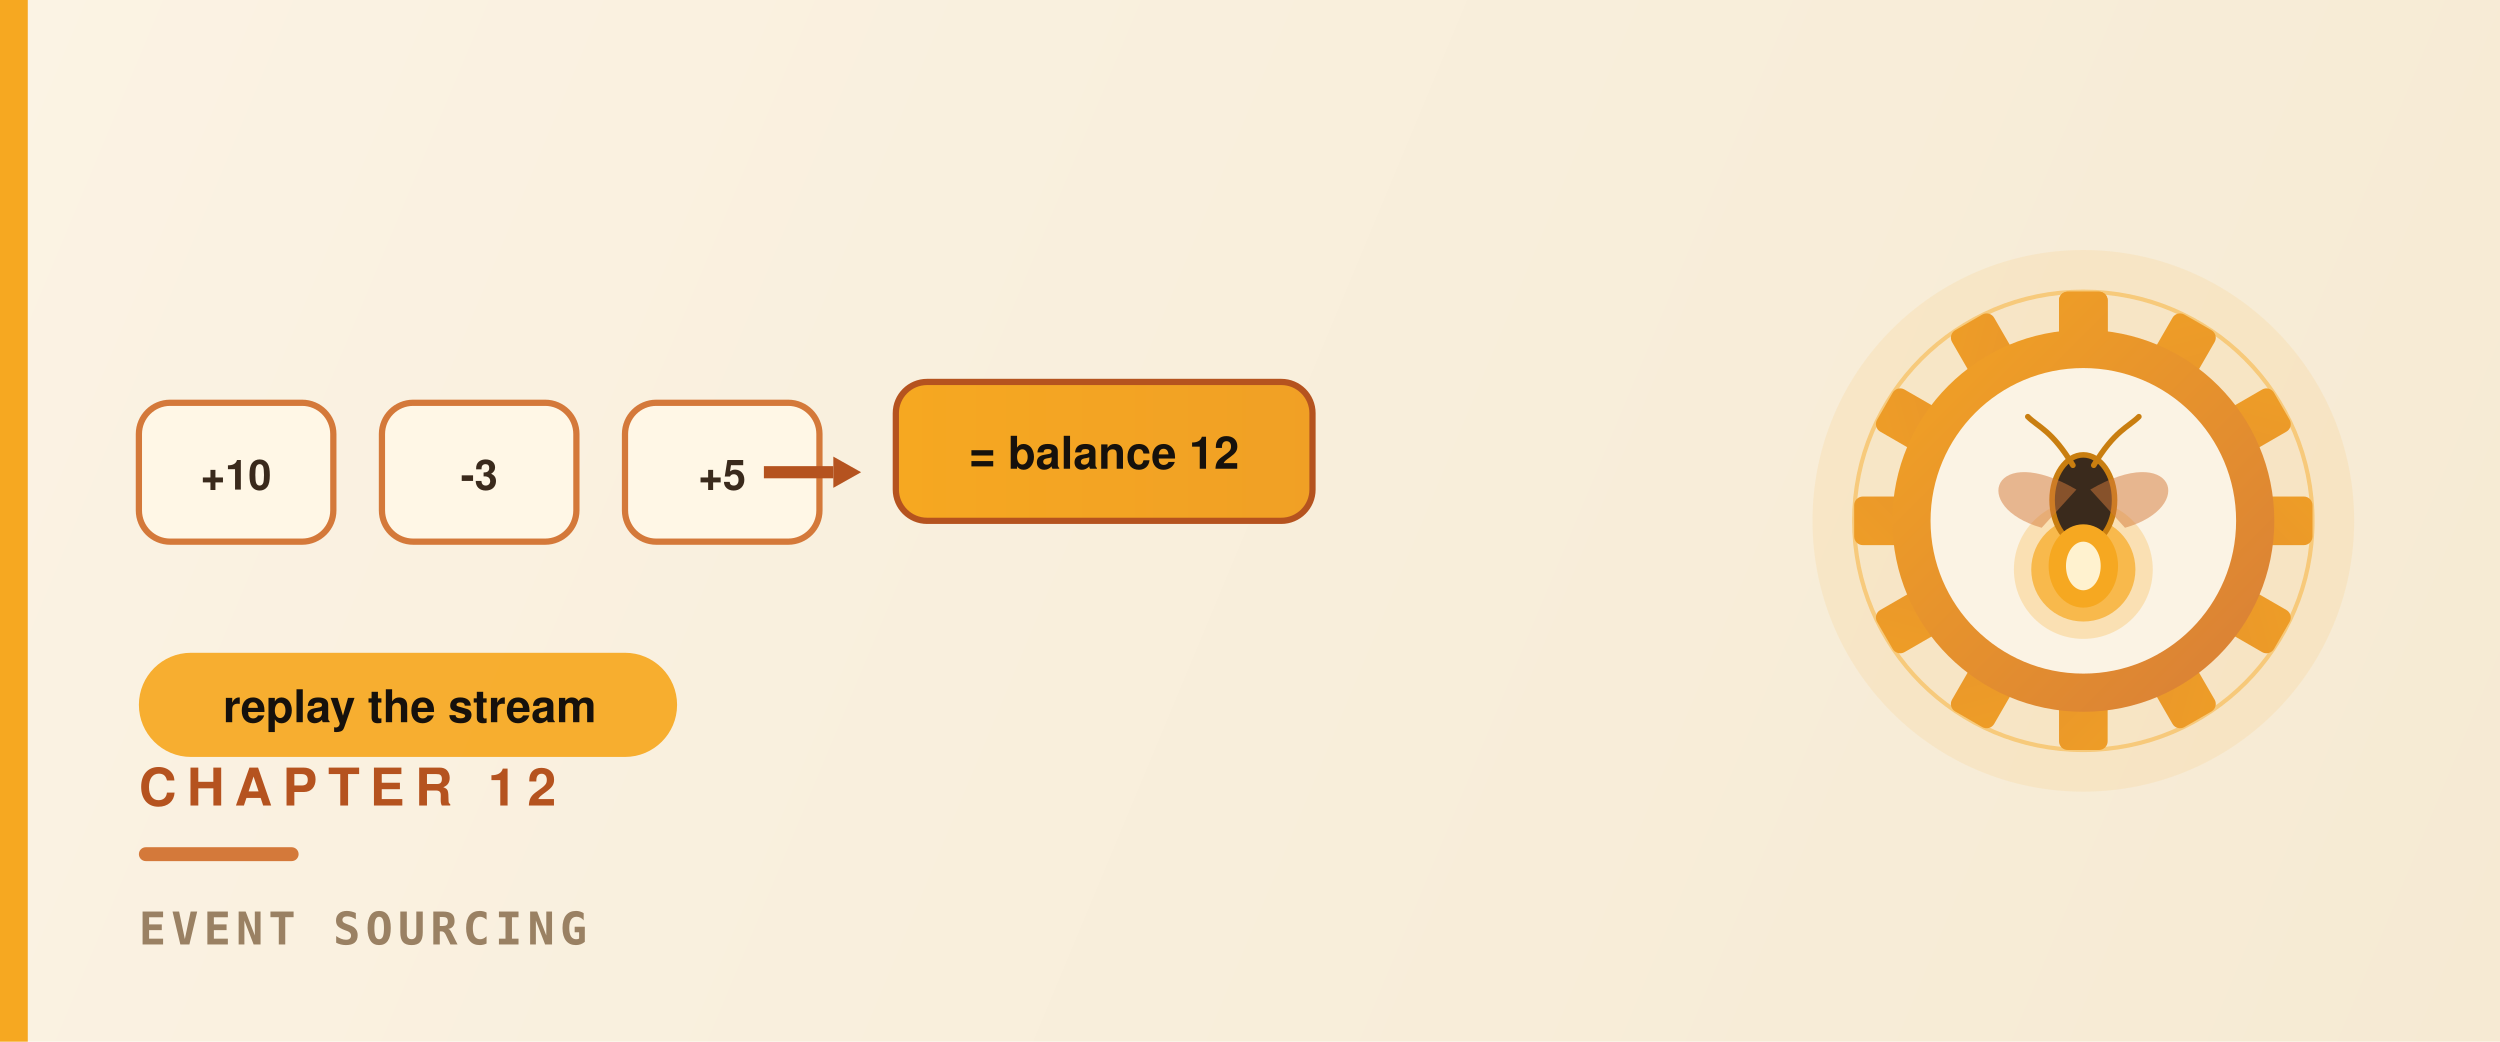
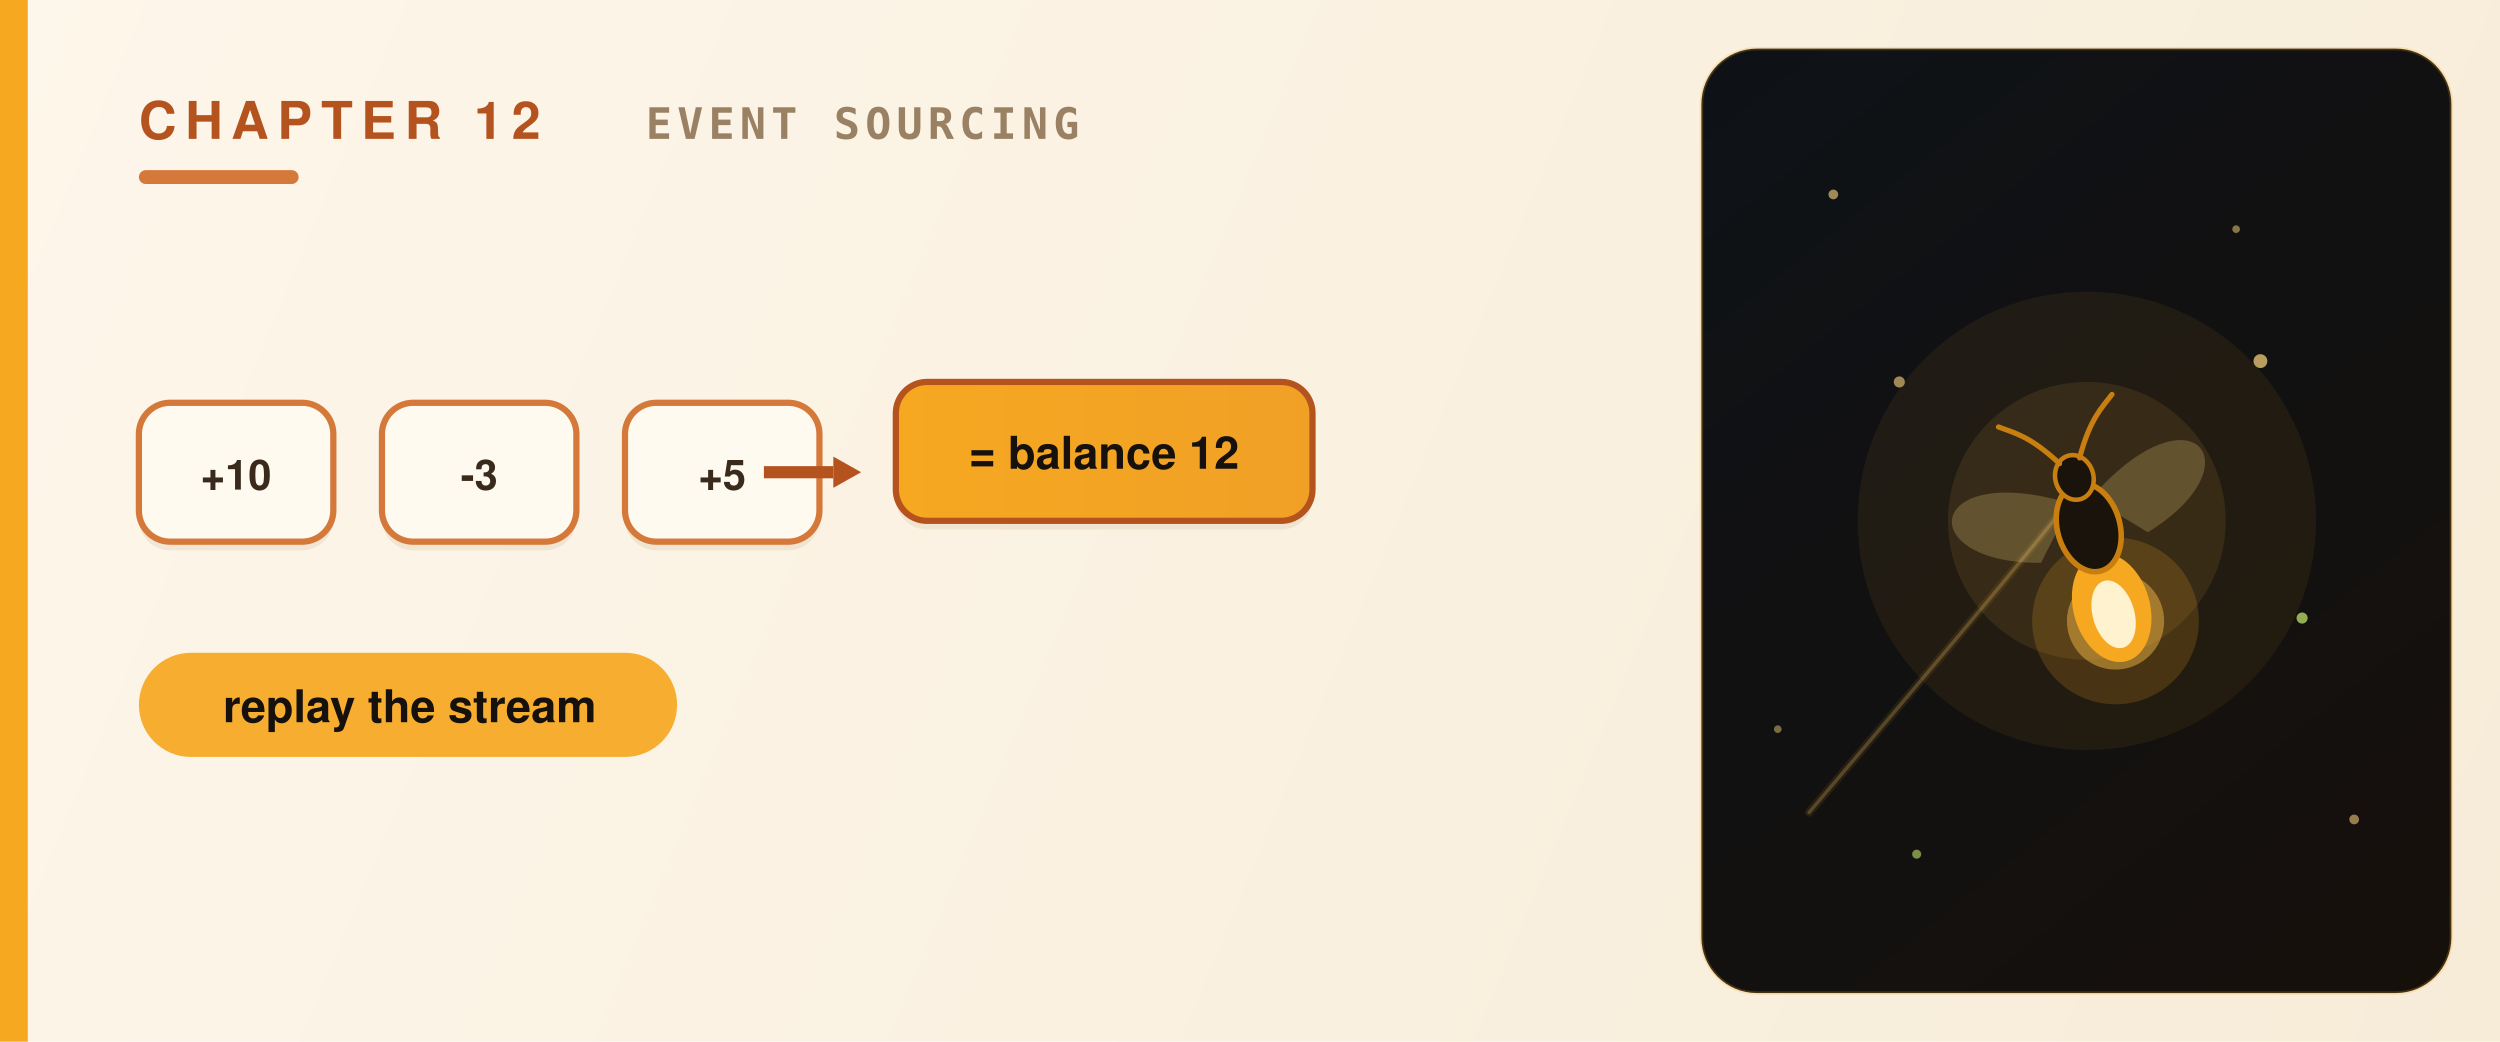
- <svg xmlns="http://www.w3.org/2000/svg" xmlns:xlink="http://www.w3.org/1999/xlink" viewBox="0 0 720 300" role="img" aria-label="Event Sourcing — replaying the ledger" font-family="Avenir Next,Avenir,Helvetica Neue,Helvetica,Arial,sans-serif">
+ <svg xmlns="http://www.w3.org/2000/svg" viewBox="0 0 720 300" role="img" aria-label="Event Sourcing — replaying the ledger" font-family="Avenir Next,Avenir,Helvetica Neue,Helvetica,Arial,sans-serif">
  <defs>
    <linearGradient id="fld" x1="0" y1="0" x2="720" y2="300" gradientUnits="userSpaceOnUse">
-       <stop offset="0" stop-color="#fbf3e4" />
-       <stop offset="1" stop-color="#f6ead3" />
+       <stop offset="0" stop-color="#fdf6ea" />
+       <stop offset="1" stop-color="#f7ecd8" />
    </linearGradient>
-     <linearGradient id="grg" x1="-70" y1="-70" x2="70" y2="70" gradientUnits="userSpaceOnUse">
-       <stop offset="0" stop-color="#f6a821" />
-       <stop offset="1" stop-color="#d4793a" />
+     <linearGradient id="pnl" x1="490" y1="14" x2="706" y2="286" gradientUnits="userSpaceOnUse">
+       <stop offset="0" stop-color="#0e1217" />
+       <stop offset="1" stop-color="#16100b" />
    </linearGradient>
    <linearGradient id="grh" x1="0" y1="0" x2="720" y2="0" gradientUnits="userSpaceOnUse">
      <stop offset="0" stop-color="#f6a821" />
      <stop offset="1" stop-color="#d4793a" />
    </linearGradient>
  </defs>
  <rect width="720" height="300" fill="url(#fld)" />
  <rect x="0" y="0" width="8" height="300" fill="url(#grh)" />
-   <rect x="40" y="244" width="46" height="4" rx="2" fill="#d4793a" />
-   <text x="40" y="232" fill="#b5531f" font-size="15" font-weight="800" letter-spacing="3">CHAPTER 12</text>
-   <text x="40" y="272" fill="#9a8163" font-size="13" font-weight="600" letter-spacing="1.5" font-family="SF Mono,JetBrains Mono,Menlo,Consolas,monospace">EVENT SOURCING</text>
+   <rect x="490" y="14" width="216" height="272" rx="16" fill="url(#pnl)" />
+   <rect x="490" y="14" width="216" height="272" rx="16" fill="none" stroke="#f6a821" stroke-width="1" opacity="0.22" />
+   <g fill="#ffd980">
+     <circle cx="528" cy="56" r="1.4" opacity="0.6" />
+     <circle cx="678" cy="236" r="1.4" opacity="0.55" />
+     <circle cx="644" cy="66" r="1.1" opacity="0.5" />
+     <circle cx="512" cy="210" r="1.1" opacity="0.45" />
+   </g>
+   <circle cx="552" cy="246" r="1.3" fill="#bfe26a" opacity="0.6" />
+   <text x="40" y="40" fill="#b5531f" font-size="15" font-weight="800" letter-spacing="2.5">CHAPTER 12</text>
+   <text x="186" y="40" fill="#9a8163" font-size="12.5" font-weight="600" letter-spacing="1.5" font-family="SF Mono,JetBrains Mono,Menlo,Consolas,monospace">EVENT SOURCING</text>
+   <rect x="40" y="49" width="46" height="4" rx="2" fill="#d4793a" />
  <g transform="translate(40,116)">
-     <rect x="0" y="0" width="56" height="40" rx="9" fill="#fff7e6" stroke="#d4793a" stroke-width="1.8" />
+     <rect x="0" y="2.5" width="56" height="40" rx="9" fill="#d9c4a3" opacity="0.30" />
+     <rect x="0" y="0" width="56" height="40" rx="9" fill="#fffaf0" stroke="#d4793a" stroke-width="1.8" />
    <text x="28.0" y="25" text-anchor="middle" fill="#3a2a1c" font-size="12" font-weight="700">+10</text>
  </g>
  <g transform="translate(110,116)">
-     <rect x="0" y="0" width="56" height="40" rx="9" fill="#fff7e6" stroke="#d4793a" stroke-width="1.8" />
+     <rect x="0" y="2.5" width="56" height="40" rx="9" fill="#d9c4a3" opacity="0.30" />
+     <rect x="0" y="0" width="56" height="40" rx="9" fill="#fffaf0" stroke="#d4793a" stroke-width="1.8" />
    <text x="28.0" y="25" text-anchor="middle" fill="#3a2a1c" font-size="12" font-weight="700">-3</text>
  </g>
  <g transform="translate(180,116)">
-     <rect x="0" y="0" width="56" height="40" rx="9" fill="#fff7e6" stroke="#d4793a" stroke-width="1.8" />
+     <rect x="0" y="2.5" width="56" height="40" rx="9" fill="#d9c4a3" opacity="0.30" />
+     <rect x="0" y="0" width="56" height="40" rx="9" fill="#fffaf0" stroke="#d4793a" stroke-width="1.8" />
    <text x="28.0" y="25" text-anchor="middle" fill="#3a2a1c" font-size="12" font-weight="700">+5</text>
  </g>
  <line x1="220" y1="136" x2="240.0" y2="136.0" stroke="#b5531f" stroke-width="3.5" />
  <polygon points="248.0,136.0 240.0,140.5 240.0,131.5" fill="#b5531f" />
  <g transform="translate(258,110)">
+     <rect x="0" y="2.5" width="120" height="40" rx="9" fill="#d9c4a3" opacity="0.30" />
    <rect x="0" y="0" width="120" height="40" rx="9" fill="url(#grh)" stroke="#b5531f" stroke-width="1.8" />
    <text x="60.0" y="25" text-anchor="middle" fill="#16110c" font-size="13" font-weight="700">= balance 12</text>
  </g>
  <g transform="translate(40,188)">
    <rect x="0" y="0" width="155" height="30" rx="15" fill="#f6a821" opacity="0.92" />
    <text x="78" y="20" text-anchor="middle" fill="#16110c" font-size="13" font-weight="700">replay the stream</text>
  </g>
-   <g transform="translate(600,150)">
-     <circle r="78" fill="#f6a821" opacity="0.10" />
-     <circle r="66" fill="none" stroke="#f6a821" stroke-width="1.2" opacity="0.45" />
-     <g fill="url(#grg)">
-       <g id="et">
-         <rect x="-7" y="-66" width="14" height="16" rx="2.5" />
-       </g>
-       <use xlink:href="#et" transform="rotate(0)" />
-       <use xlink:href="#et" transform="rotate(30)" />
-       <use xlink:href="#et" transform="rotate(60)" />
-       <use xlink:href="#et" transform="rotate(90)" />
-       <use xlink:href="#et" transform="rotate(120)" />
-       <use xlink:href="#et" transform="rotate(150)" />
-       <use xlink:href="#et" transform="rotate(180)" />
-       <use xlink:href="#et" transform="rotate(210)" />
-       <use xlink:href="#et" transform="rotate(240)" />
-       <use xlink:href="#et" transform="rotate(270)" />
-       <use xlink:href="#et" transform="rotate(300)" />
-       <use xlink:href="#et" transform="rotate(330)" />
+   <g transform="translate(601,150)">
+     <circle r="66" fill="#f6a821" opacity="0.07" />
+     <circle r="40" fill="#ffc24a" opacity="0.10" />
+     <path d="M-80,84 C-46,44 -24,18 -8,-2" fill="none" stroke="#f6a821" stroke-width="2.4" opacity="0.10" stroke-linecap="round" />
+     <path d="M-80,84 C-46,44 -24,18 -8,-2" fill="none" stroke="#ffd980" stroke-width="1" opacity="0.22" stroke-linecap="round" />
+     <g transform="rotate(-16)">
+       <circle cx="0" cy="30" r="24" fill="#f6a821" opacity="0.18" />
+       <circle cx="0" cy="30" r="14" fill="#ffc24a" opacity="0.45" />
+       <path d="M-3,-6 C-40,-30 -52,-2 -16,8 Z" fill="#ffd980" opacity="0.22" />
+       <path d="M3,-6 C40,-30 52,-2 16,8 Z" fill="#ffd980" opacity="0.22" />
+       <ellipse cx="0" cy="26" rx="11" ry="16" fill="#f6a821" />
+       <ellipse cx="0" cy="28" rx="6" ry="10" fill="#fff2cf" />
+       <ellipse cx="0" cy="2" rx="9" ry="13" fill="#1a130c" stroke="#c97e10" stroke-width="1.6" />
+       <ellipse cx="0" cy="-13" rx="5.5" ry="6.5" fill="#1a130c" stroke="#c97e10" stroke-width="1.3" />
+       <path d="M-3,-18 C-9,-28 -13,-30 -17,-33" fill="none" stroke="#c97e10" stroke-width="1.5" stroke-linecap="round" />
+       <path d="M3,-18 C9,-28 13,-30 17,-33" fill="none" stroke="#c97e10" stroke-width="1.5" stroke-linecap="round" />
    </g>
-     <circle r="55" fill="url(#grg)" />
-     <circle r="44" fill="#fbf3e4" />
-     <ellipse cx="0" cy="14" rx="20" ry="20" fill="#f6a821" opacity="0.25" />
-     <ellipse cx="0" cy="14" rx="15" ry="15" fill="#f6a821" opacity="0.7" />
-     <ellipse cx="0" cy="-6" rx="9" ry="13" fill="#3a2a1c" stroke="#c97e10" stroke-width="1.6" />
-     <ellipse cx="0" cy="13" rx="10" ry="12" fill="#f6a821" />
-     <ellipse cx="0" cy="13" rx="5" ry="7" fill="#fff2cf" />
-     <path d="M-2,-9 C-26,-23 -33,-4 -12,2 Z" fill="#d4793a" opacity="0.5" />
-     <path d="M2,-9 C26,-23 33,-4 12,2 Z" fill="#d4793a" opacity="0.5" />
-     <path d="M-3,-16 C-9,-26 -13,-27 -16,-30" fill="none" stroke="#c97e10" stroke-width="1.6" stroke-linecap="round" />
-     <path d="M3,-16 C9,-26 13,-27 16,-30" fill="none" stroke="#c97e10" stroke-width="1.6" stroke-linecap="round" />
+     <circle cx="50" cy="-46" r="2" fill="#ffd980" opacity="0.7" />
+     <circle cx="62" cy="28" r="1.6" fill="#bfe26a" opacity="0.75" />
+     <circle cx="-54" cy="-40" r="1.6" fill="#ffd980" opacity="0.6" />
  </g>
</svg>
